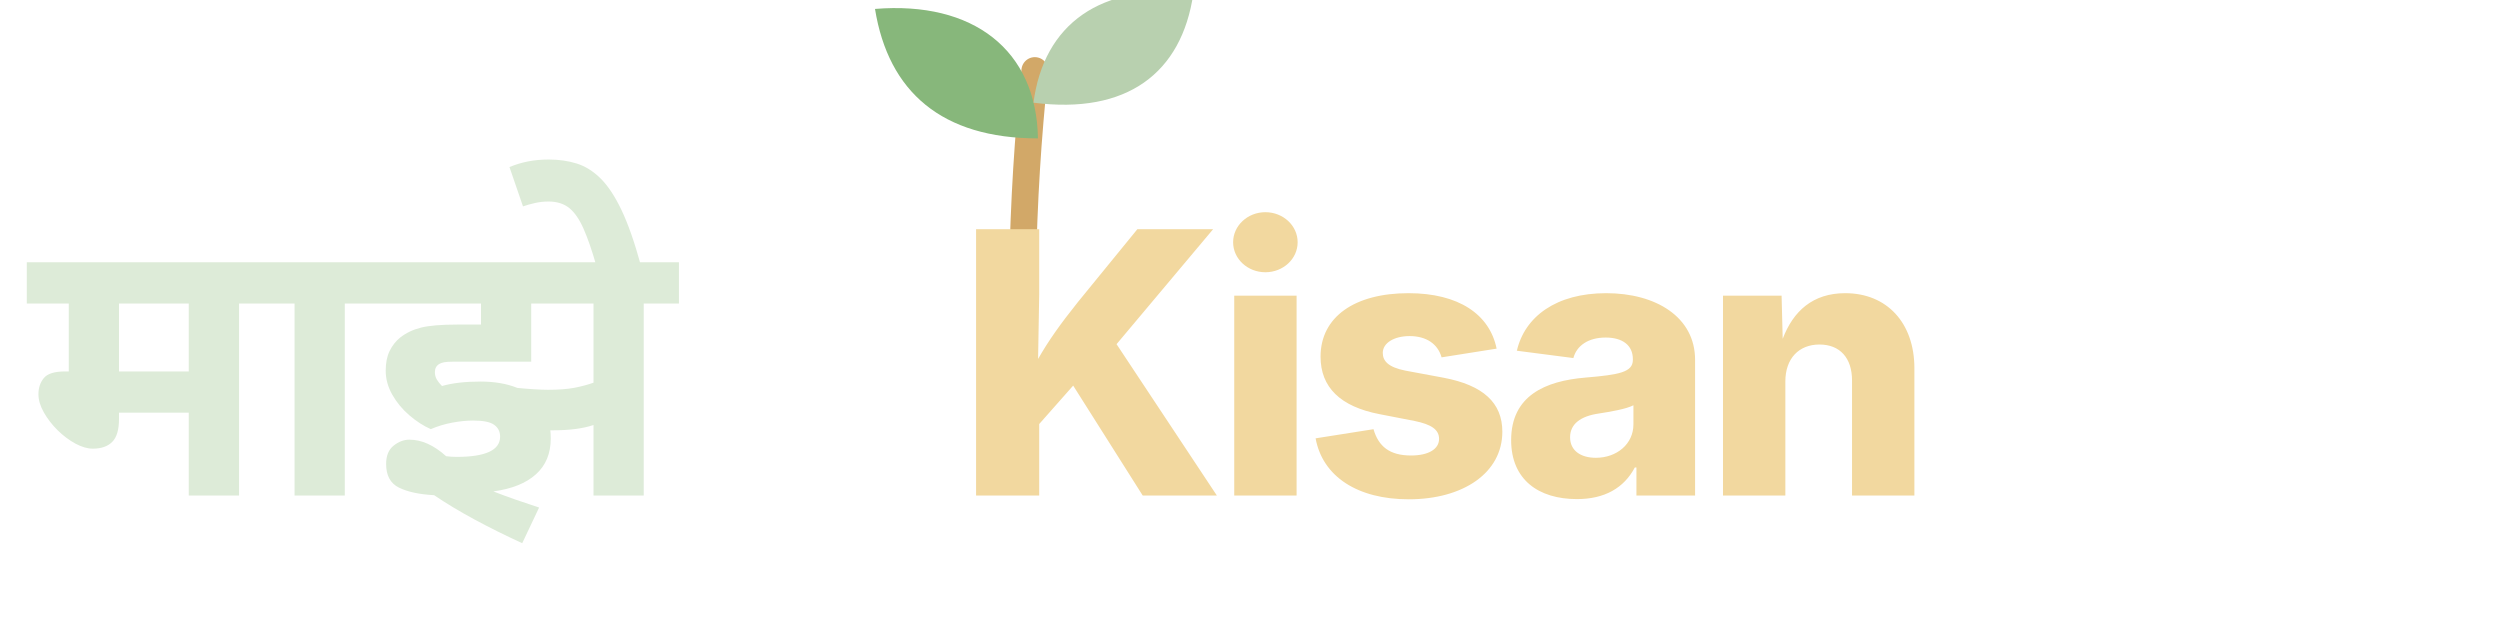
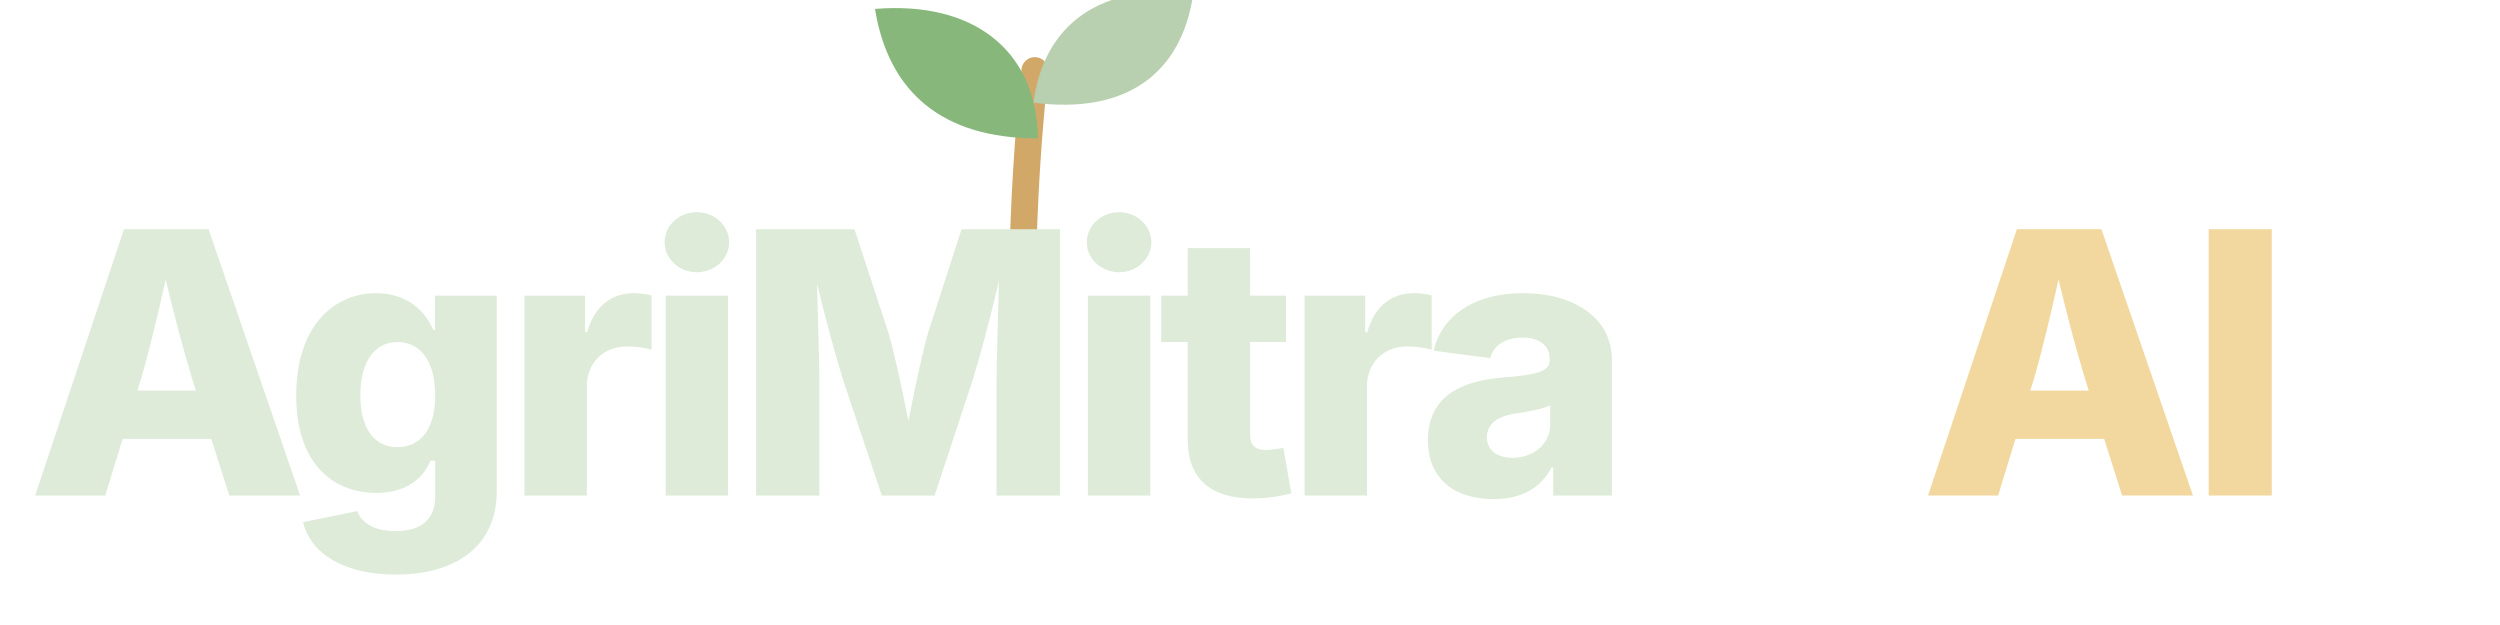
<svg xmlns="http://www.w3.org/2000/svg" viewBox="0 0 560 140" role="img" aria-labelledby="title desc">
  <g aria-hidden="true">
    <path d="M229 62c.4-18.2 1.2-30.5 2.8-46.2" fill="none" stroke="#D2A868" stroke-width="6" stroke-linecap="round" />
    <path d="M232.5 31C211 31 199 20.6 196 2c22-1.8 36.2 9.2 36.5 29Z" fill="#87B77B" />
    <path d="M231.5 23C233.8 5.4 246.6-3.9 267.3-1.4 264.7 16.4 252.4 25.7 231.5 23Z" fill="#B8D0AF" />
  </g>
-   <text x="6" y="111" fill="#DDEBD8" font-family="Noto Sans Devanagari, Nirmala UI, Mangal, sans-serif" font-size="84" font-weight="800" letter-spacing="-2">माझे</text>
-   <text x="214" y="111" fill="#F2D89F" font-family="Inter, Arial, sans-serif" font-size="82" font-weight="800" letter-spacing="-3">Kisan</text>
+   <text x="6" y="111" fill="#DDEBD8" font-family="Inter, Arial, sans-serif" font-size="82" font-weight="800" letter-spacing="-3">AgriMitra</text>
+   <text x="430" y="111" fill="#F2D89F" font-family="Inter, Arial, sans-serif" font-size="82" font-weight="800" letter-spacing="-3">AI</text>
</svg>
